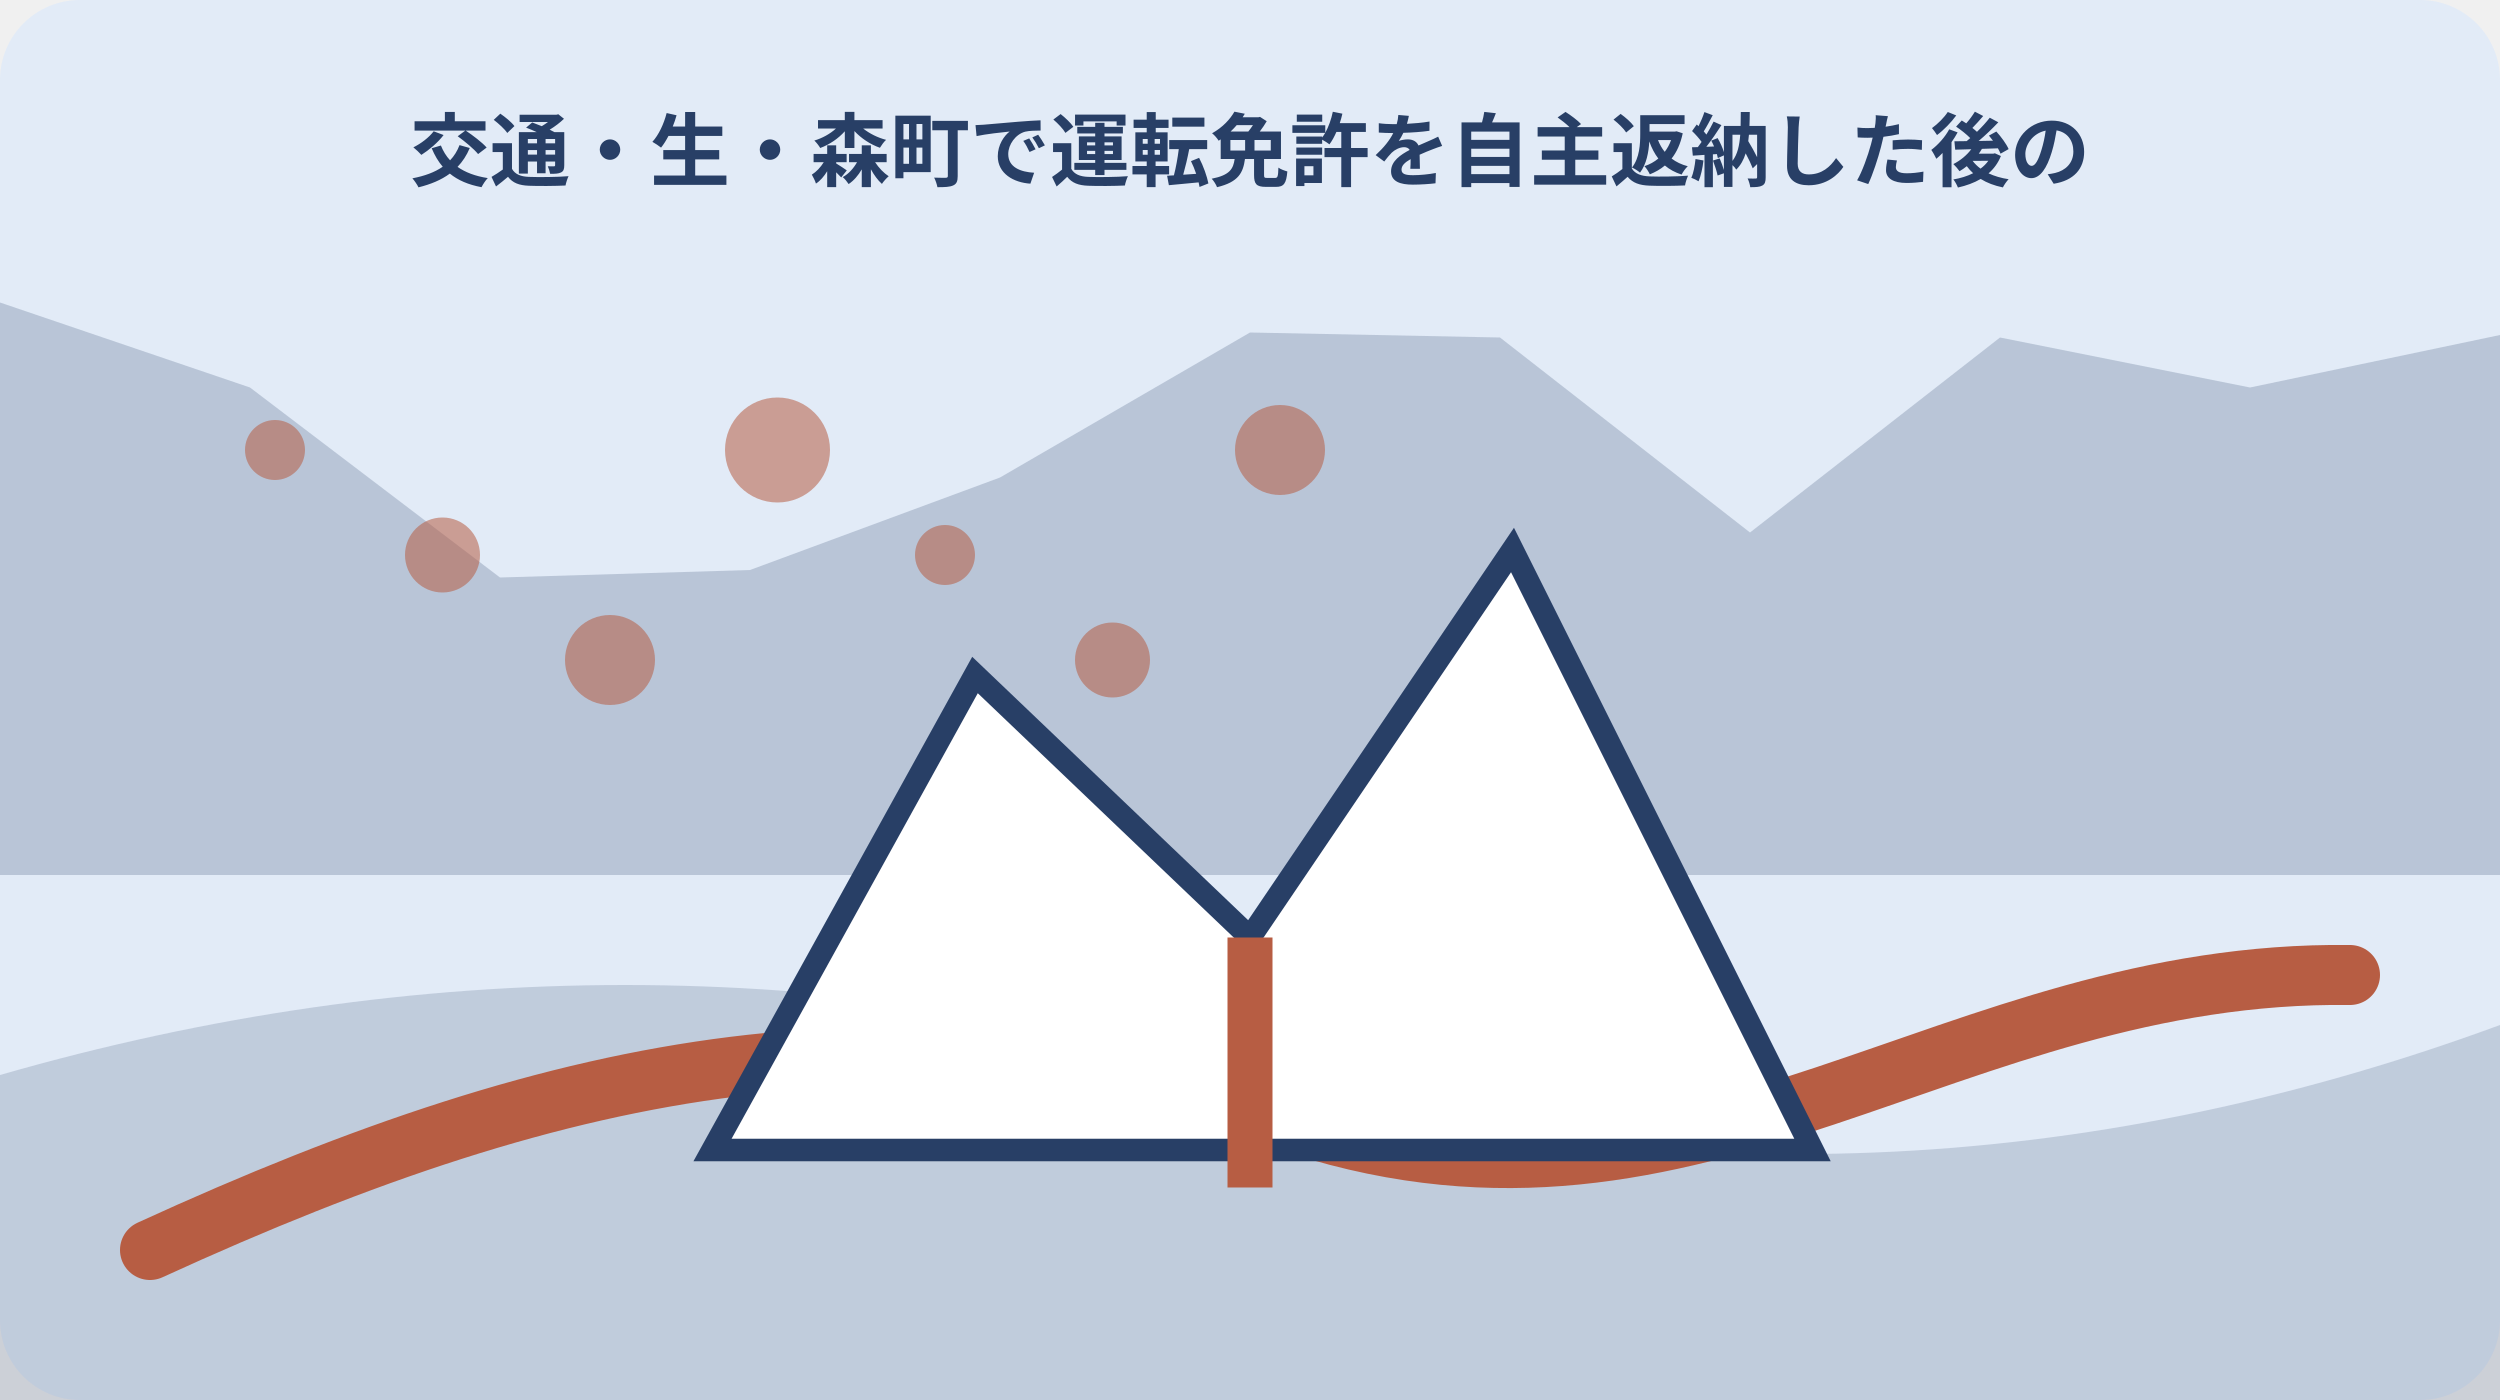
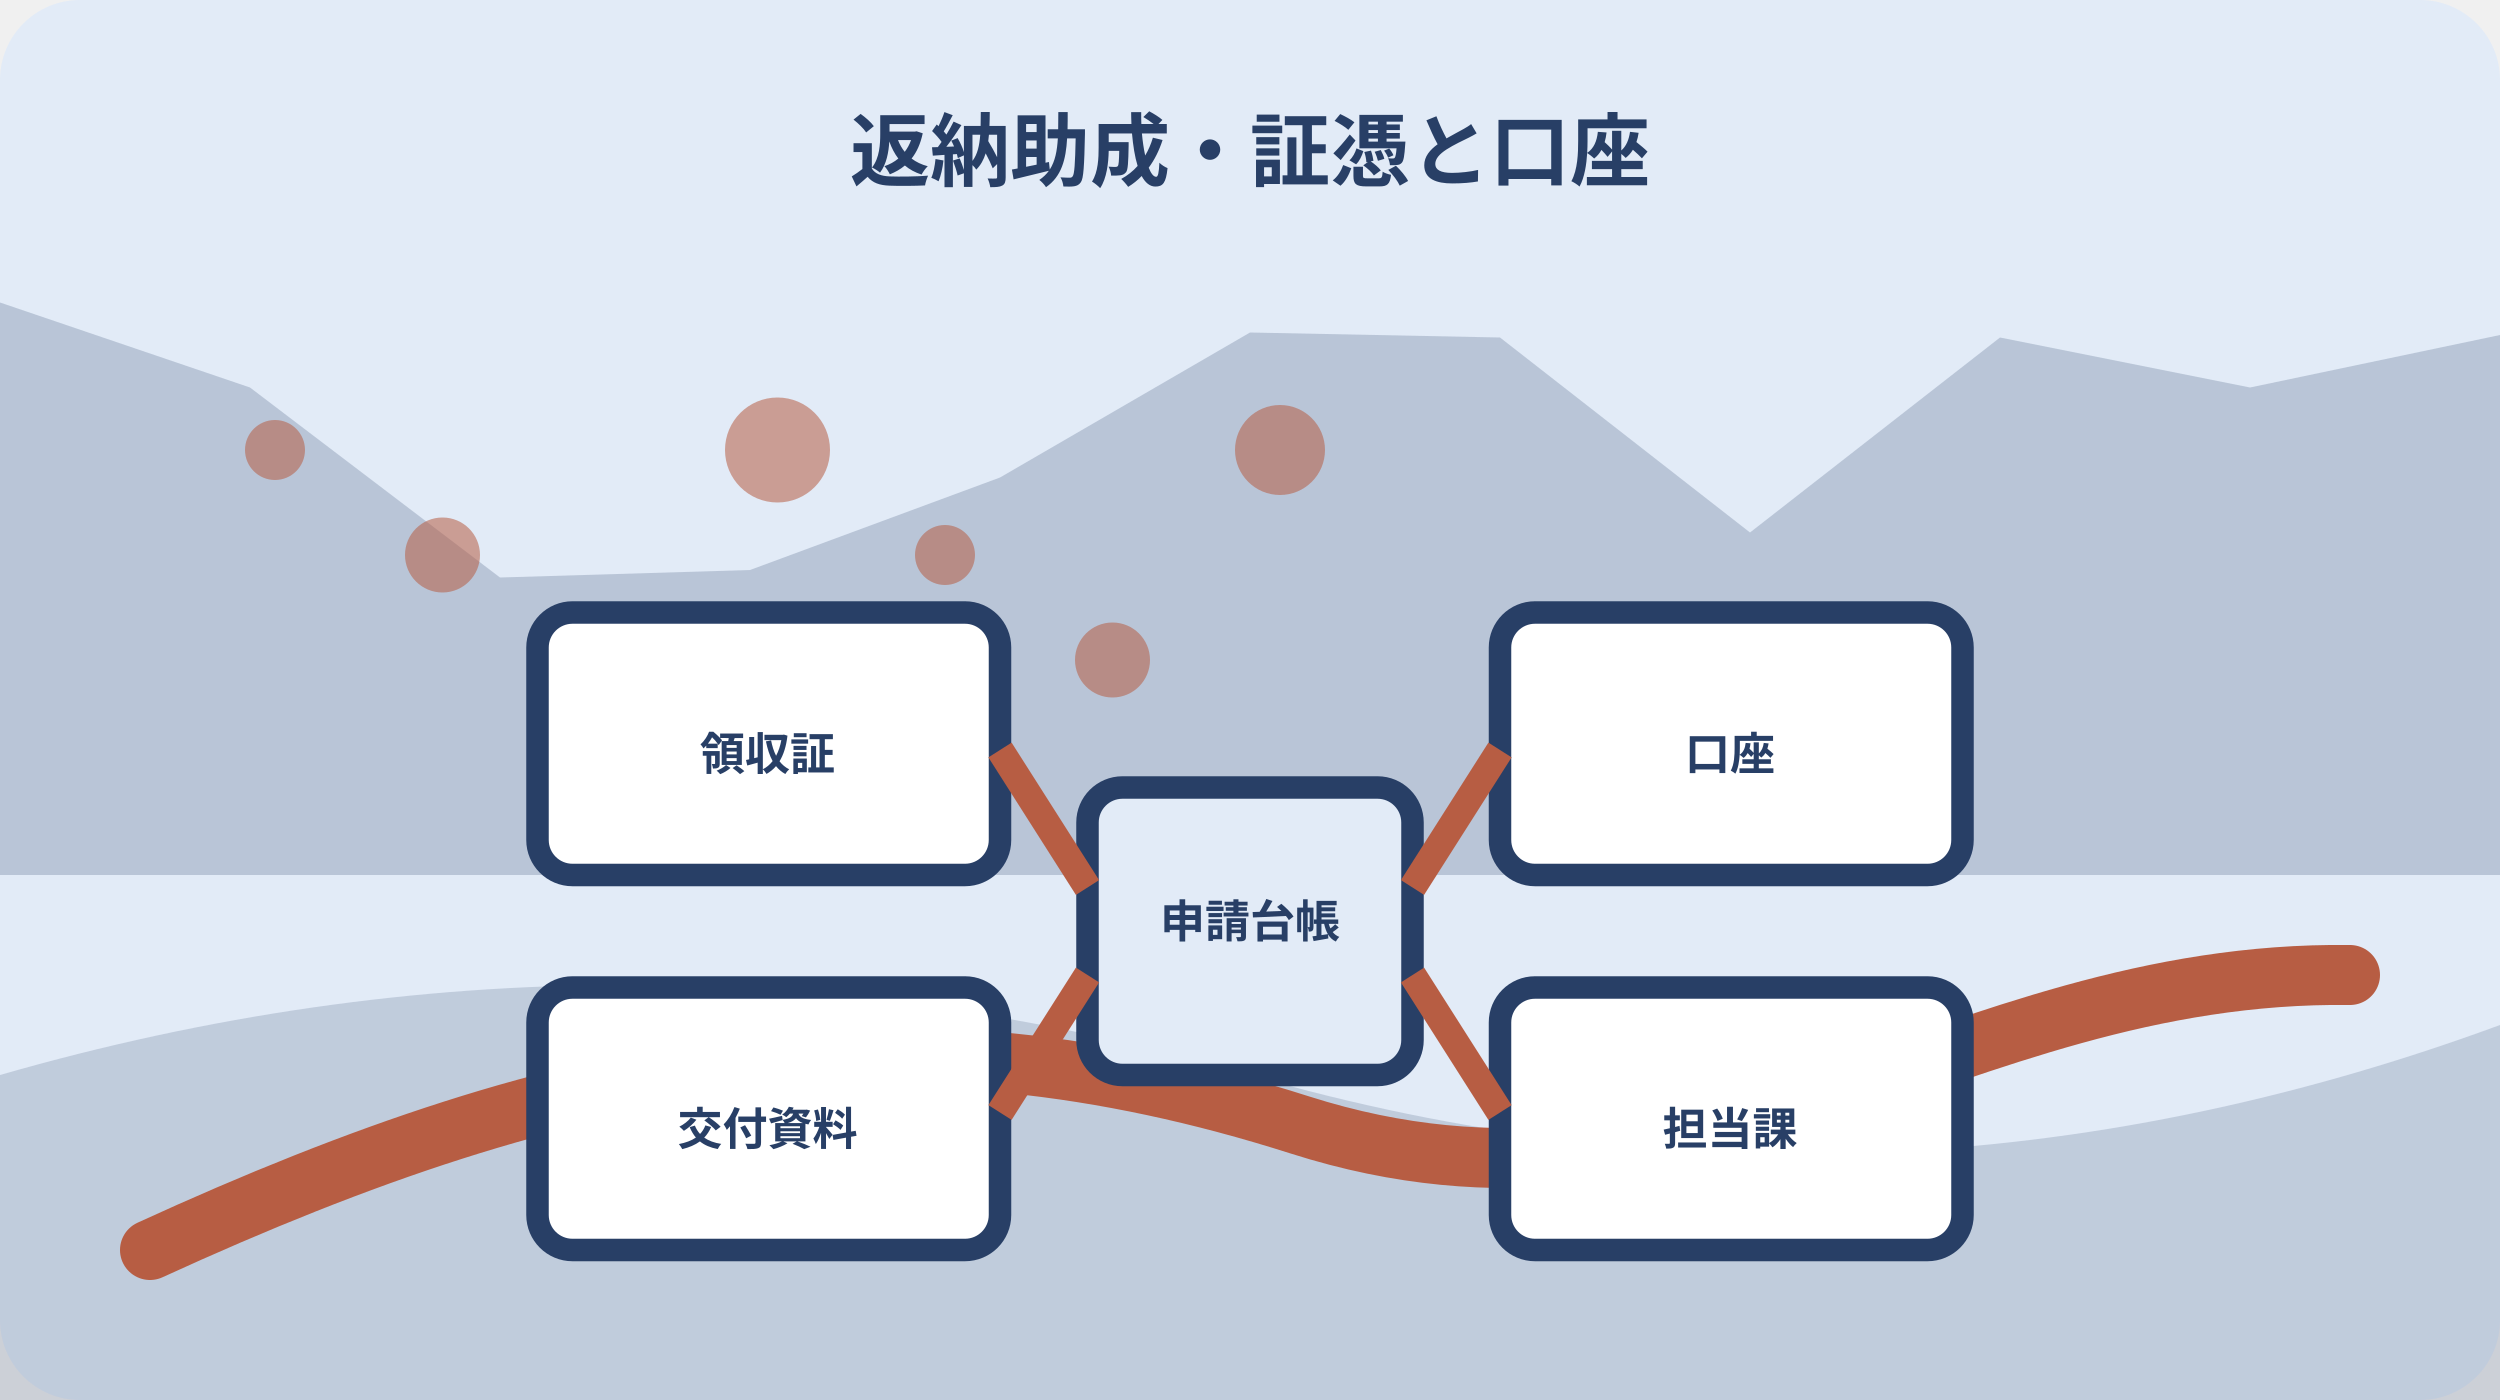
<svg xmlns="http://www.w3.org/2000/svg" width="1000" height="560" viewBox="0 0 1000 560" role="img" aria-labelledby="title desc" data-illustration="mori-editorial" data-topic-id="91" data-scene-index="3">
  <rect width="1000" height="560" rx="32" fill="#e2ebf7" />
  <polygon points="0,121 100,155 200,231 300,228 400,191 500,133 600,135 700,213 800,135 900,155 1000,134 1000,350 0,350" fill="#283f66" opacity=".22" />
  <path d="M0 430 Q250 358 500 430 T1000 410 V560 H0Z" fill="#283f66" opacity=".18" />
  <path d="M60 500 C230 422 360 399 520 450 S780 388 940 390" fill="none" stroke="#b75d43" stroke-width="24" stroke-linecap="round" />
  <circle cx="110" cy="180" r="12" fill="#b75d43" opacity=".55" />
  <circle cx="177" cy="222" r="15" fill="#b75d43" opacity=".55" />
  <circle cx="244" cy="264" r="18" fill="#b75d43" opacity=".55" />
  <circle cx="311" cy="180" r="21" fill="#b75d43" opacity=".55" />
  <circle cx="378" cy="222" r="12" fill="#b75d43" opacity=".55" />
  <circle cx="445" cy="264" r="15" fill="#b75d43" opacity=".55" />
  <circle cx="512" cy="180" r="18" fill="#b75d43" opacity=".55" />
-   <g data-scene="land">
-     <path d="M285 460 390 270l110 105 105-155 120 240Z" fill="#fff" stroke="#283f66" stroke-width="9" />
-     <path d="M500 375v100" stroke="#b75d43" stroke-width="18" />
+   <g data-scene="subsidy-evidence-account-route">
+     <rect x="215" y="245" width="185" height="105" rx="14" fill="#fff" stroke="#283f66" stroke-width="9" />
+     <rect x="215" y="395" width="185" height="105" rx="14" fill="#fff" stroke="#283f66" stroke-width="9" />
+     <rect x="600" y="245" width="185" height="105" rx="14" fill="#fff" stroke="#283f66" stroke-width="9" />
+     <rect x="600" y="395" width="185" height="105" rx="14" fill="#fff" stroke="#283f66" stroke-width="9" />
+     <rect x="435" y="315" width="130" height="115" rx="14" fill="#e2ebf7" stroke="#283f66" stroke-width="9" />
+     <path d="M400 300l35 55M400 445l35-55M565 355l35-55M565 390l35 55" stroke="#b75d43" stroke-width="11" />
+     <g font-family="sans-serif" font-size="18" font-weight="700" fill="#283f66" text-anchor="middle">
+       <text x="307" y="308">領収証</text>
+       <text x="307" y="458">交付資料</text>
+       <text x="500" y="375">申請台帳</text>
+       <text x="692" y="308">口座</text>
+       <text x="692" y="458">担当課</text>
+     </g>
  </g>
-   <text x="500" y="72" text-anchor="middle" font-family="sans-serif" font-size="32" font-weight="700" fill="#283f66">交通・生・森町で運転免許を自主返納した後の</text>
+   <text x="500" y="72" text-anchor="middle" font-family="sans-serif" font-size="32" font-weight="700" fill="#283f66">返納助成・証憑と口座</text>
</svg>
